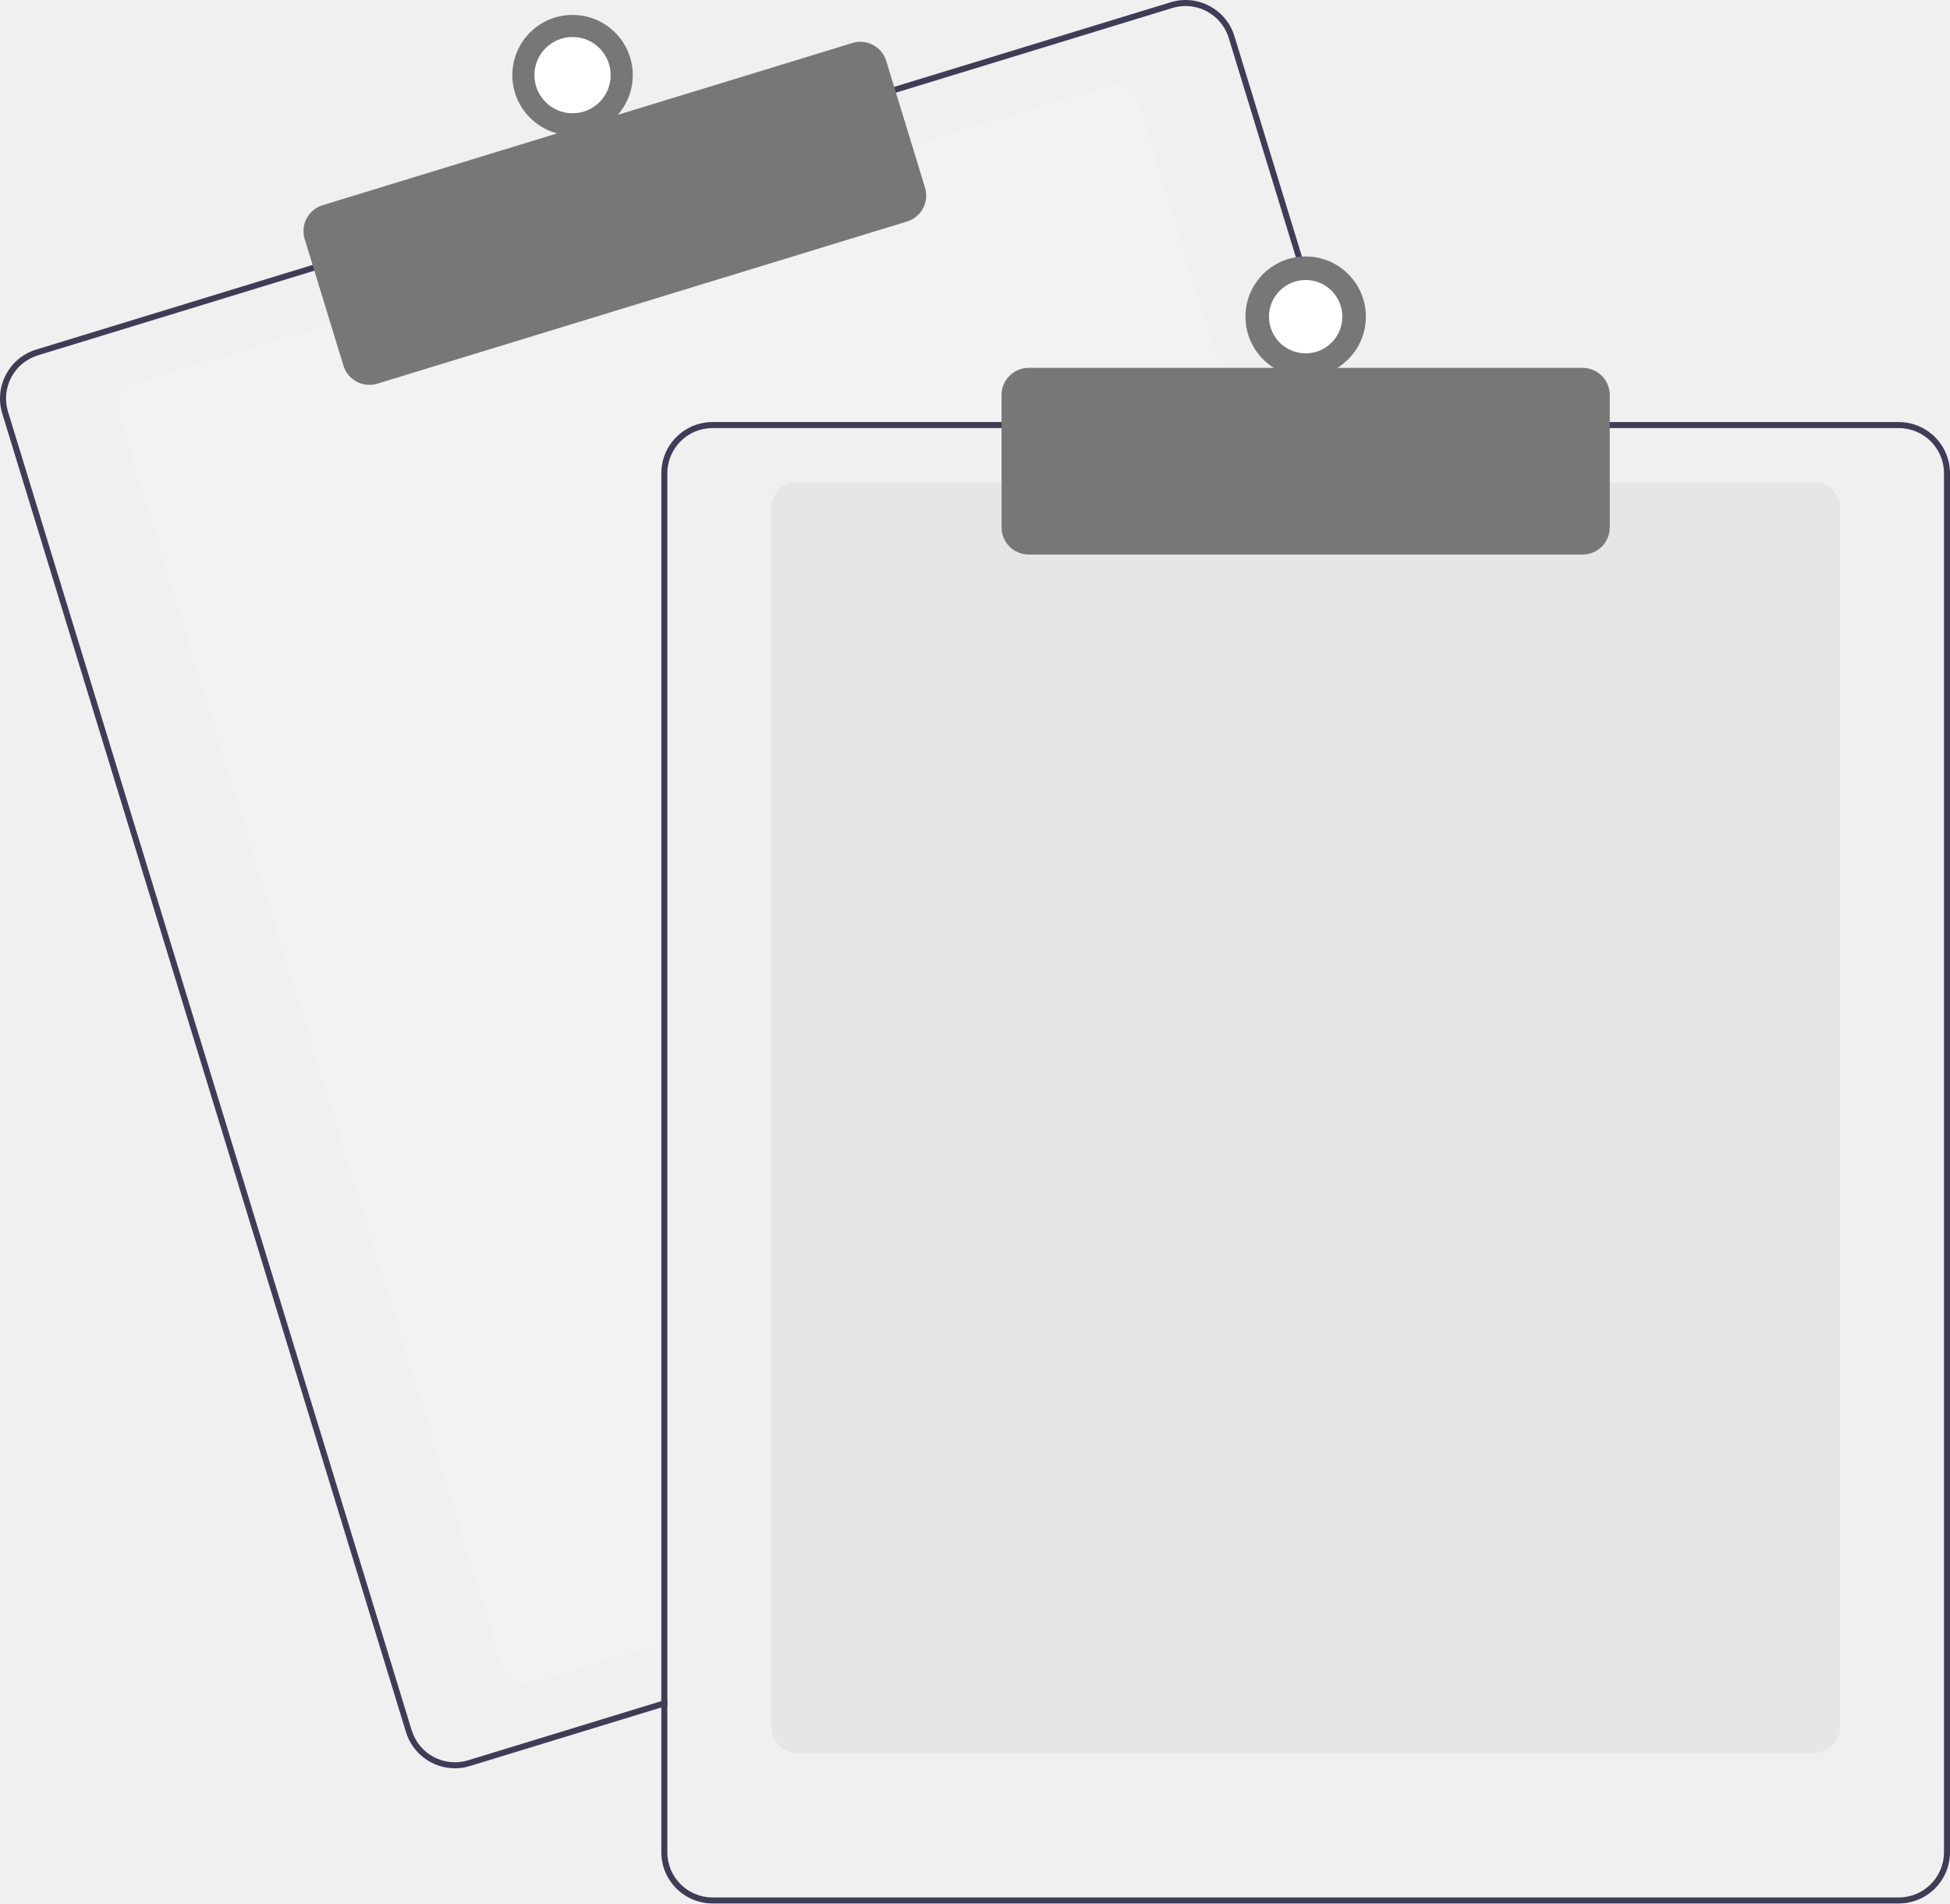
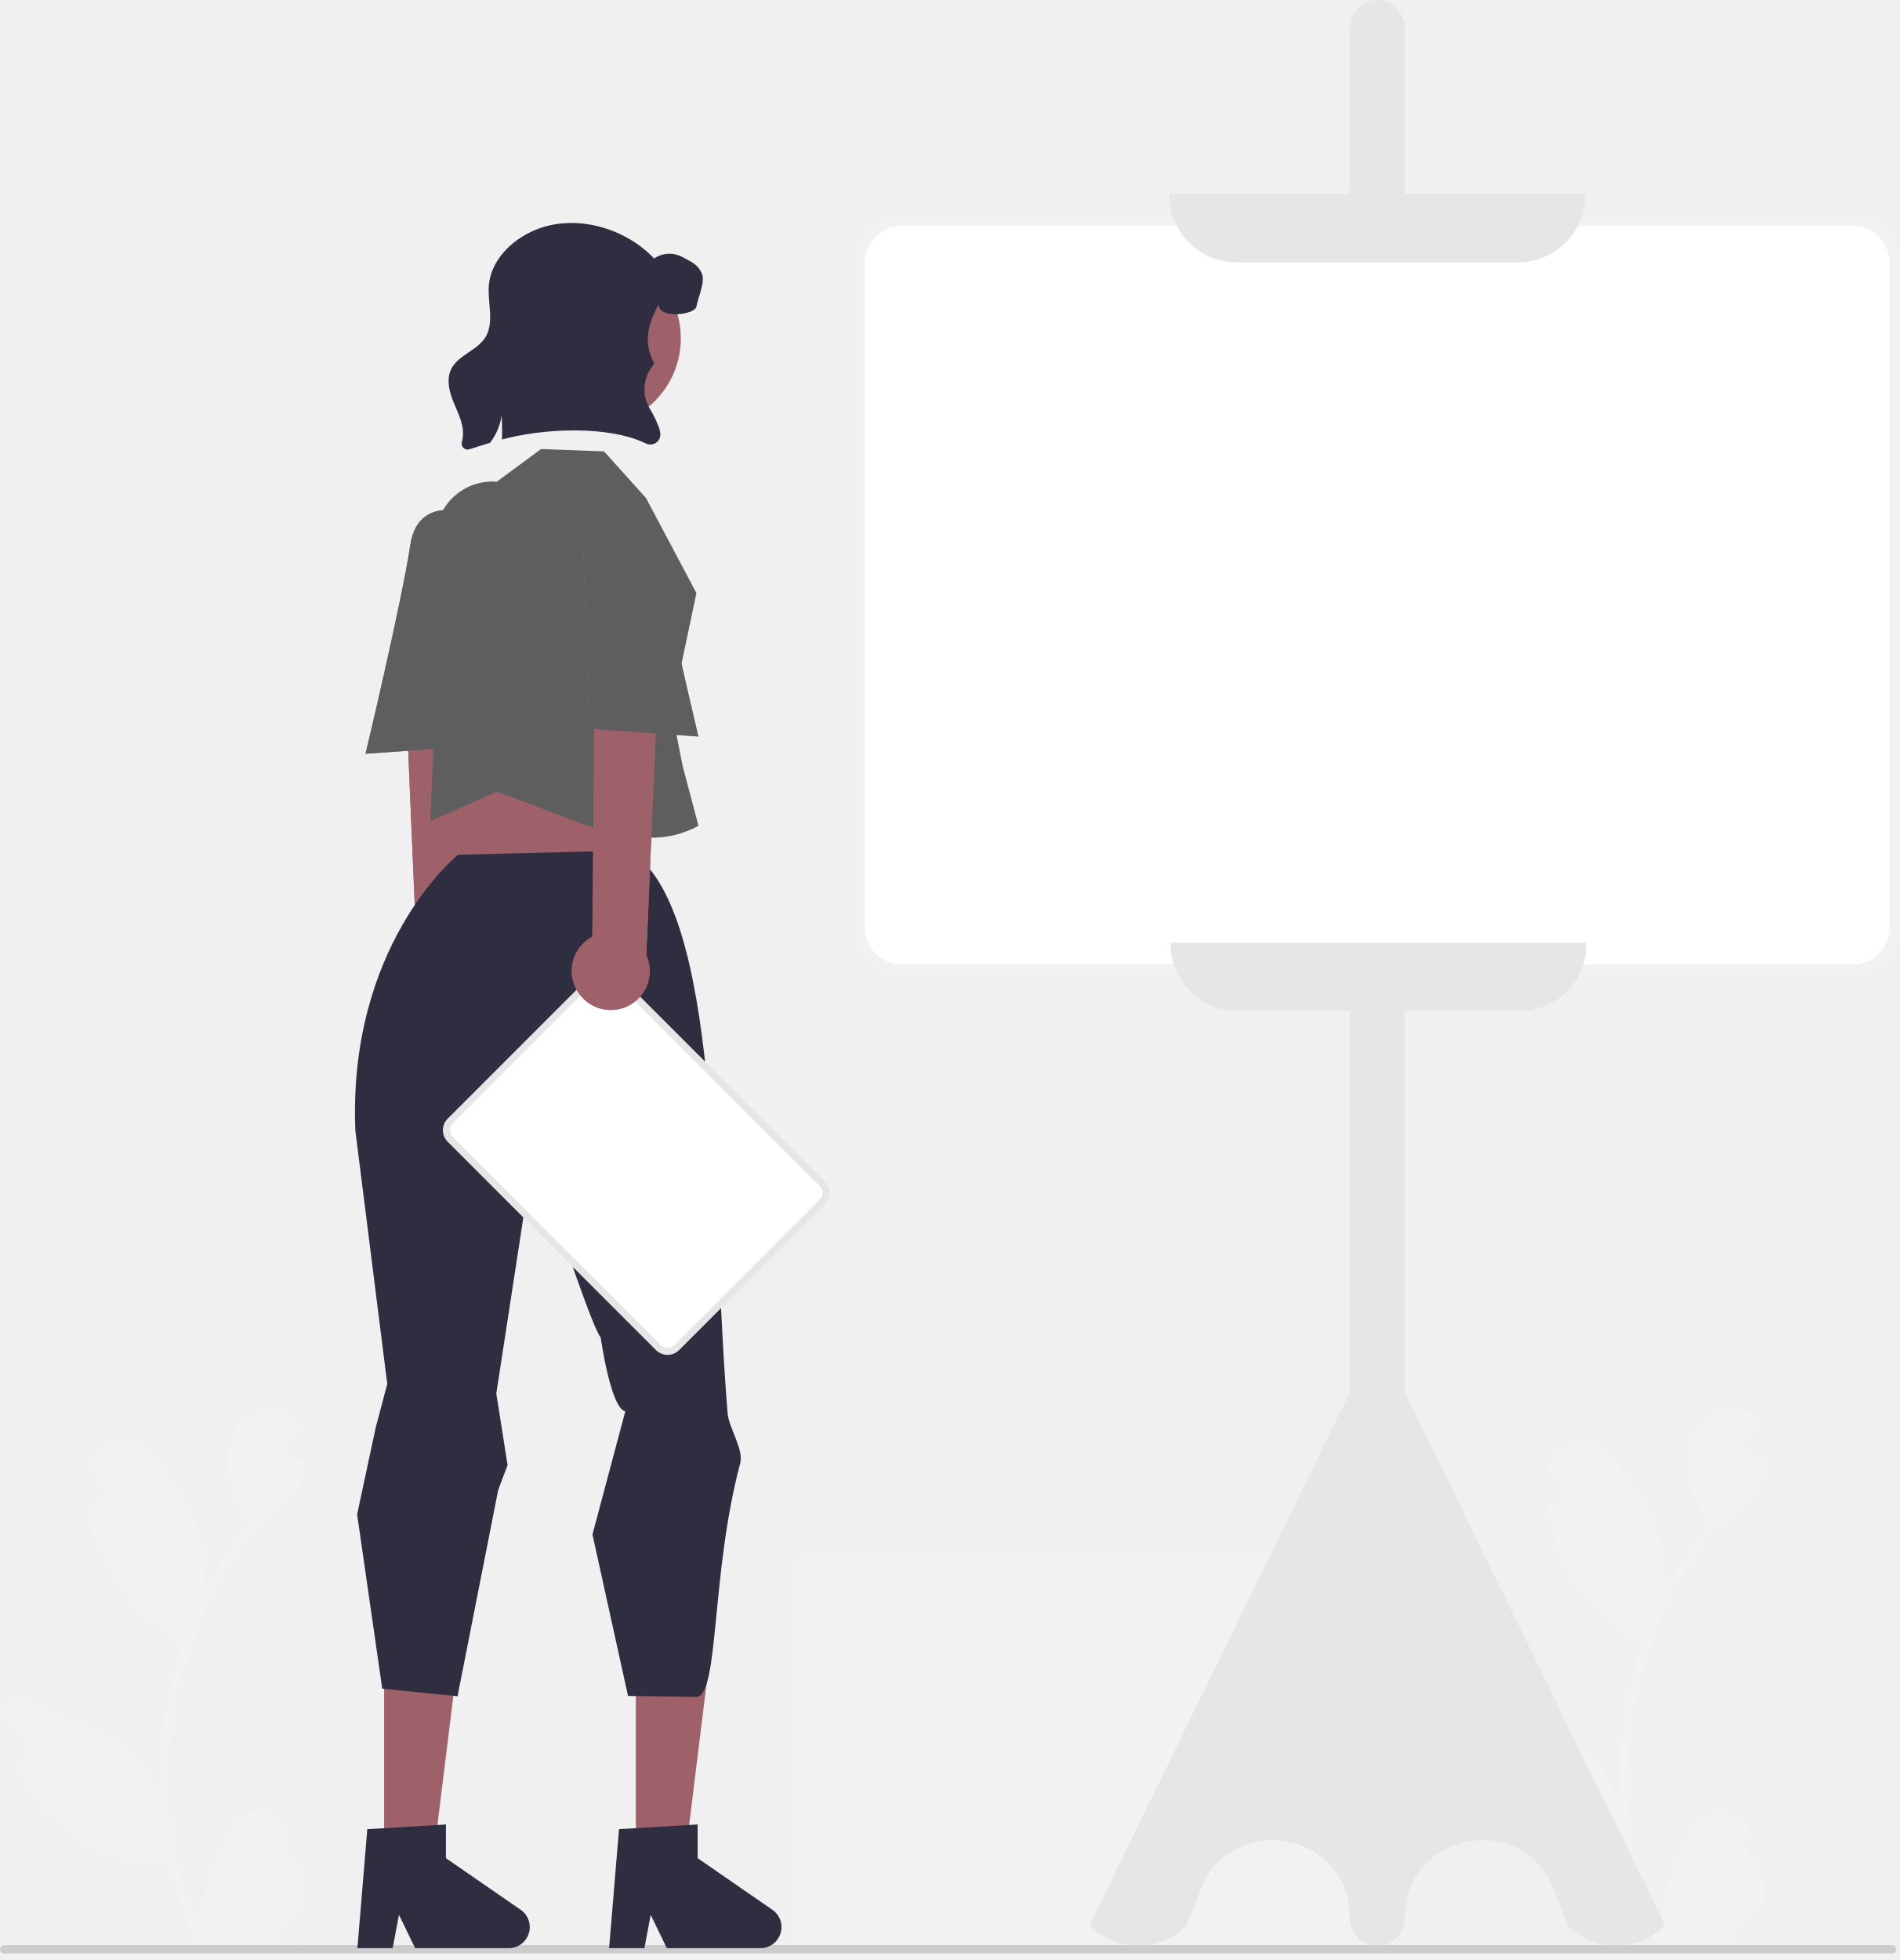
- <svg xmlns="http://www.w3.org/2000/svg" data-name="Layer 1" width="647.636" height="632.174" viewBox="0 0 647.636 632.174">
-   <path d="M687.328,276.087H512.818a15.018,15.018,0,0,0-15,15v387.85l-2,.61-42.81,13.11a8.007,8.007,0,0,1-9.99-5.31L315.678,271.397a8.003,8.003,0,0,1,5.31-9.99l65.97-20.2,191.25-58.54,65.97-20.2a7.989,7.989,0,0,1,9.99,5.3l32.55,106.32Z" transform="translate(-276.1819 -133.9131)" fill="#f2f2f2" />
-   <path d="M725.408,274.087l-39.23-128.14a16.994,16.994,0,0,0-21.23-11.28l-92.75,28.39L380.958,221.607l-92.75,28.4a17.015,17.015,0,0,0-11.28,21.23l134.08,437.93a17.027,17.027,0,0,0,16.26,12.03,16.789,16.789,0,0,0,4.97-.75l63.58-19.46,2-.62v-2.09l-2,.61-64.17,19.65a15.015,15.015,0,0,1-18.73-9.95l-134.07-437.94a14.979,14.979,0,0,1,9.95-18.73l92.75-28.4,191.24-58.54,92.75-28.4a15.156,15.156,0,0,1,4.41-.66,15.015,15.015,0,0,1,14.32,10.61l39.05,127.56.62,2h2.08Z" transform="translate(-276.1819 -133.9131)" fill="#3f3d56" />
-   <path d="M398.863,261.734a9.016,9.016,0,0,1-8.611-6.367l-12.88-42.072a8.999,8.999,0,0,1,5.971-11.24l175.939-53.864a9.009,9.009,0,0,1,11.241,5.971l12.88,42.072a9.01,9.01,0,0,1-5.971,11.241L401.492,261.339A8.976,8.976,0,0,1,398.863,261.734Z" transform="translate(-276.1819 -133.9131)" fill="#777777" />
-   <circle cx="190.154" cy="24.955" r="20" fill="#777777" />
-   <circle cx="190.154" cy="24.955" r="12.665" fill="#fff" />
-   <path d="M878.818,716.087h-338a8.51,8.51,0,0,1-8.5-8.5v-405a8.51,8.51,0,0,1,8.5-8.5h338a8.51,8.51,0,0,1,8.5,8.5v405A8.51,8.51,0,0,1,878.818,716.087Z" transform="translate(-276.1819 -133.9131)" fill="#e6e6e6" />
-   <path d="M723.318,274.087h-210.5a17.024,17.024,0,0,0-17,17v407.8l2-.61v-407.19a15.018,15.018,0,0,1,15-15H723.938Zm183.5,0h-394a17.024,17.024,0,0,0-17,17v458a17.024,17.024,0,0,0,17,17h394a17.024,17.024,0,0,0,17-17v-458A17.024,17.024,0,0,0,906.818,274.087Zm15,475a15.018,15.018,0,0,1-15,15h-394a15.018,15.018,0,0,1-15-15v-458a15.018,15.018,0,0,1,15-15h394a15.018,15.018,0,0,1,15,15Z" transform="translate(-276.1819 -133.9131)" fill="#3f3d56" />
-   <path d="M801.818,318.087h-184a9.01,9.01,0,0,1-9-9v-44a9.01,9.01,0,0,1,9-9h184a9.01,9.01,0,0,1,9,9v44A9.01,9.01,0,0,1,801.818,318.087Z" transform="translate(-276.1819 -133.9131)" fill="#777777" />
-   <circle cx="433.636" cy="105.174" r="20" fill="#777777" />
-   <circle cx="433.636" cy="105.174" r="12.182" fill="#fff" />
+ <svg xmlns="http://www.w3.org/2000/svg" data-name="Layer 1" width="550.71" height="567.986" viewBox="0 0 550.71 567.986">
+   <path d="M711.247,733.993H560.521a6.616,6.616,0,0,1-6.609-6.608V622.005a6.616,6.616,0,0,1,6.609-6.609h150.725a6.616,6.616,0,0,1,6.608,6.609V727.385A6.616,6.616,0,0,1,711.247,733.993Z" transform="translate(-324.6448 -166.0071)" fill="#f2f2f2" />
+   <path d="M464.932,459.293a11.226,11.226,0,0,0-3.595-16.835l-.95-100.813-18.842,8.647,4.144,97.501A11.287,11.287,0,0,0,464.932,459.293Z" transform="translate(-324.6448 -166.0071)" fill="#9e616a" />
+   <path d="M464.424,316.121s-18.329-8.891-20.864,7.884-12.961,60.433-12.961,60.433l31.639-2.238Z" transform="translate(-324.6448 -166.0071)" fill="#9e616a" />
+   <path d="M464.932,459.293a11.226,11.226,0,0,0-3.595-16.835l-.95-100.813-18.842,8.647,4.144,97.501A11.287,11.287,0,0,0,464.932,459.293Z" transform="translate(-324.6448 -166.0071)" fill="#9e616a" />
+   <path d="M464.424,316.121s-18.329-8.891-20.864,7.884-12.961,60.433-12.961,60.433l31.639-2.238Z" transform="translate(-324.6448 -166.0071)" fill="#5e5e5e" />
+   <path d="M411.353,704.466a3.613,3.613,0,0,1-2.619-6.263c.091-.362.156-.622.248-.984q-.049-.118-.098-.236a9.703,9.703,0,0,0-17.898.067c-2.927,7.051-6.654,14.113-7.572,21.568a28.705,28.705,0,0,0,.504,9.872,115.086,115.086,0,0,1-10.469-47.799,111.08,111.08,0,0,1,.689-12.392q.571-5.06,1.584-10.047a116.419,116.419,0,0,1,23.087-49.342,30.983,30.983,0,0,0,12.886-13.369,23.634,23.634,0,0,0,2.149-6.458c-.627.082-1.265.134-1.892.175-.195.01-.401.021-.597.031l-.074.003a3.58,3.58,0,0,1-2.94-5.832q.406-.5.813-.999c.411-.514.833-1.018,1.244-1.532a1.784,1.784,0,0,0,.134-.154c.473-.586.946-1.162,1.419-1.748a10.352,10.352,0,0,0-3.394-3.28c-4.741-2.777-11.281-.854-14.706,3.435-3.435,4.288-4.083,10.304-2.89,15.662a41.485,41.485,0,0,0,5.738,12.793c-.257.329-.525.648-.782.977a117.171,117.171,0,0,0-12.23,19.375,48.709,48.709,0,0,0-2.908-22.624c-2.783-6.715-8.001-12.37-12.595-18.175-5.519-6.973-16.835-3.93-17.807,4.909q-.014.128-.028.257,1.024.577,2.004,1.226a4.901,4.901,0,0,1-1.976,8.919l-.1.015a48.767,48.767,0,0,0,1.285,7.291A50.21,50.21,0,0,0,376.563,641.273c.401.206.792.411,1.193.607a119.598,119.598,0,0,0-6.438,30.296,113.435,113.435,0,0,0,.082,18.315l-.031-.216a29.974,29.974,0,0,0-10.232-17.308c-7.874-6.469-18.999-8.851-27.494-14.05a5.625,5.625,0,0,0-8.616,5.473q.017.114.035.227a32.926,32.926,0,0,1,3.692,1.779q1.024.578,2.004,1.226a4.901,4.901,0,0,1-1.976,8.919l-.1.015c-.072.01-.134.021-.206.031a48.808,48.808,0,0,0,8.978,14.058A50.254,50.254,0,0,0,373.9,706.637h.01a119.563,119.563,0,0,0,8.032,23.447h28.692c.103-.319.195-.648.288-.967a32.599,32.599,0,0,1-7.939-.473c2.129-2.612,4.257-5.245,6.386-7.857a1.781,1.781,0,0,0,.134-.154c1.08-1.337,2.17-2.663,3.25-4l.001-.002a47.75,47.75,0,0,0-1.399-12.164Z" transform="translate(-324.6448 -166.0071)" fill="#f2f2f2" />
+   <path d="M834.353,704.466a3.613,3.613,0,0,1-2.619-6.263c.091-.362.156-.622.248-.984q-.049-.118-.098-.236a9.703,9.703,0,0,0-17.898.067c-2.927,7.051-6.654,14.113-7.572,21.568a28.705,28.705,0,0,0,.504,9.872,115.086,115.086,0,0,1-10.469-47.799,111.08,111.08,0,0,1,.689-12.392q.571-5.06,1.584-10.047a116.419,116.419,0,0,1,23.087-49.342,30.983,30.983,0,0,0,12.886-13.369,23.634,23.634,0,0,0,2.149-6.458c-.627.082-1.265.134-1.892.175-.195.01-.401.021-.597.031l-.074.003a3.58,3.58,0,0,1-2.94-5.832q.406-.5.813-.999c.411-.514.833-1.018,1.244-1.532a1.784,1.784,0,0,0,.134-.154c.473-.586.946-1.162,1.419-1.748a10.352,10.352,0,0,0-3.394-3.28c-4.741-2.777-11.281-.854-14.706,3.435-3.435,4.288-4.083,10.304-2.89,15.662a41.485,41.485,0,0,0,5.738,12.793c-.257.329-.525.648-.782.977a117.171,117.171,0,0,0-12.23,19.375,48.709,48.709,0,0,0-2.908-22.624c-2.783-6.715-8.001-12.37-12.595-18.175-5.519-6.973-16.835-3.93-17.807,4.909q-.014.128-.028.257,1.024.577,2.004,1.226a4.901,4.901,0,0,1-1.976,8.919l-.1.015a48.767,48.767,0,0,0,1.285,7.291A50.21,50.21,0,0,0,799.563,641.273c.401.206.792.411,1.193.607a119.598,119.598,0,0,0-6.438,30.296,113.435,113.435,0,0,0,.082,18.315l-.031-.216a29.974,29.974,0,0,0-10.232-17.308c-7.874-6.469-18.999-8.851-27.494-14.05a5.625,5.625,0,0,0-8.616,5.473q.017.114.035.227a32.926,32.926,0,0,1,3.692,1.779q1.024.578,2.004,1.226a4.901,4.901,0,0,1-1.976,8.919l-.1.015c-.072.01-.134.021-.206.031a48.808,48.808,0,0,0,8.978,14.058A50.254,50.254,0,0,0,796.9,706.637h.01a119.563,119.563,0,0,0,8.032,23.447h28.692c.103-.319.195-.648.288-.967a32.599,32.599,0,0,1-7.939-.473c2.129-2.612,4.257-5.245,6.386-7.857a1.781,1.781,0,0,0,.134-.154c1.08-1.337,2.17-2.663,3.25-4l.001-.002a47.75,47.75,0,0,0-1.399-12.164Z" transform="translate(-324.6448 -166.0071)" fill="#f2f2f2" />
+   <path d="M723.864,729.896c-.083,0-.165-.002-.248-.004a8.169,8.169,0,0,1-7.702-8.255c0-12.795-9.14-20.259-18.197-21.98-9.058-1.72-20.298,1.871-24.989,13.776l-4.265,10.707a19.672,19.672,0,0,1-27.787,0l-.252-.252.157-.321,75.334-154.134v-3.777a19.488,19.488,0,0,1,.002-3.5l-.002-388.203a7.946,7.946,0,0,1,8.19-7.943,8.169,8.169,0,0,1,7.703,8.255v387.936a19.489,19.489,0,0,1-.002,3.5l.002,3.731,75.491,154.456-.252.252a19.672,19.672,0,0,1-27.787,0l-.112-.17-4.153-10.537c-4.691-11.904-15.93-15.493-24.989-13.776-9.058,1.721-18.197,9.185-18.197,21.98v.312a7.947,7.947,0,0,1-7.943,7.946Z" transform="translate(-324.6448 -166.0071)" fill="#e6e6e6" />
+   <path d="M861.763,446.993H585.96A12.106,12.106,0,0,1,573.867,434.901v-192.828A12.106,12.106,0,0,1,585.96,229.98H861.763a12.106,12.106,0,0,1,12.092,12.093v192.828A12.106,12.106,0,0,1,861.763,446.993Z" transform="translate(-324.6448 -166.0071)" fill="#fff" />
+   <path d="M861.763,448.493H585.96a13.608,13.608,0,0,1-13.593-13.592V242.072a13.608,13.608,0,0,1,13.593-13.592H861.763a13.608,13.608,0,0,1,13.592,13.592V434.901A13.608,13.608,0,0,1,861.763,448.493ZM585.96,231.48a10.604,10.604,0,0,0-10.593,10.592V434.901a10.605,10.605,0,0,0,10.593,10.592H861.763a10.604,10.604,0,0,0,10.592-10.592V242.072a10.604,10.604,0,0,0-10.592-10.592Z" transform="translate(-324.6448 -166.0071)" fill="#f2f2f2" />
+   <path d="M764.64,242.036H683.083a19.525,19.525,0,0,1-19.503-19.503v-.355H784.143v.355A19.525,19.525,0,0,1,764.64,242.036Z" transform="translate(-324.6448 -166.0071)" fill="#e6e6e6" />
+   <path d="M764.994,459.049H683.437a19.525,19.525,0,0,1-19.503-19.503v-.355H784.497v.355A19.525,19.525,0,0,1,764.994,459.049Z" transform="translate(-324.6448 -166.0071)" fill="#e6e6e6" />
+   <path d="M874.315,730.889a1.186,1.186,0,0,1-1.19,1.19h-547.29a1.19,1.19,0,0,1,0-2.38h547.29A1.187,1.187,0,0,1,874.315,730.889Z" transform="translate(-324.6448 -166.0071)" fill="#ccc" />
+   <polygon points="184.306 537.181 198.722 537.181 205.58 481.575 184.303 481.576 184.306 537.181" fill="#9e616a" />
+   <path d="M504.069,696.077l22.789-1.36v9.764l21.666,14.963a6.099,6.099,0,0,1-3.466,11.118H517.927l-4.676-9.658-1.826,9.658H501.195Z" transform="translate(-324.6448 -166.0071)" fill="#2f2e41" />
+   <polygon points="135.277 227.892 133.865 234.622 132.664 259.447 180.908 252.915 184.613 224.169 179.492 215.755 135.277 227.892" fill="#9e616a" />
+   <polygon points="111.347 537.181 125.763 537.181 132.621 481.575 111.344 481.576 111.347 537.181" fill="#9e616a" />
+   <path d="M428.171,604.948l-.001-.149,5.396-25.192,3.328-12.541-9.249-73.429c-2.178-53.348,28.772-78.993,29.016-79.245l.671-.698,49.636-1.215c26.706,16.001,23.683,103.519,28.573,163.039.349,4.244,4.731,10.509,3.654,14.546-8.546,32.027-6.043,66.661-12.553,67.685l-19.961-.277-10.309-46.789,9.516-35.686c-4.221-.778-7.137-21.412-7.137-21.412-1.839-2.184-8.188-20.756-8.188-20.756l-8.466-51.41-13.601,88.424,3.276,20.744-2.711,7.133-11.608,58.886-.123.949L435.443,655.37Z" transform="translate(-324.6448 -166.0071)" fill="#2f2e41" />
+   <path d="M431.11,696.077l22.789-1.36v9.764l21.666,14.963a6.099,6.099,0,0,1-3.466,11.118H444.968l-4.676-9.658-1.826,9.658H428.236Z" transform="translate(-324.6448 -166.0071)" fill="#2f2e41" />
+   <path d="M499.723,296.813l12.168,13.52,14.615,27.547-7.179,33.968,3.139,15.94,4.635,17.522c-17.86,9.879-39.074-3.764-58.563-9.824l-19.176,8.472,1.014-23.322.52-58.76a16.469,16.469,0,0,1,17.732-16.275h0l12.844-9.464Z" transform="translate(-324.6448 -166.0071)" fill="#5e5e5e" />
+   <circle cx="171.67" cy="98.072" r="25.657" fill="#9e616a" />
+   <path d="M526.506,254.82c-.452,2.514-11.253,3.727-10.928-.745-2.101,4.211-5.242,10.322-1.242,17.322a10.983,10.983,0,0,0-1.482,12.813,33.153,33.153,0,0,1,2.847,5.845,8.875,8.875,0,0,1,.325,1.515,2.898,2.898,0,0,1-4.124,2.974c-10.88-5.329-29.854-4.426-41.758-1.174q.119-3.473-.095-6.931a17.134,17.134,0,0,1-3.378,7.914c-2.038.603-4.036,1.229-5.971,1.848a1.715,1.715,0,0,1-2.181-2.094,9.647,9.647,0,0,0,.206-4.203c-.492-2.903-1.951-5.527-2.982-8.279s-1.618-5.916-.357-8.573c1.959-4.124,7.478-5.385,9.913-9.247,2.736-4.338.611-9.992,1.039-15.107.603-7.232,6.527-13.109,13.204-15.948,11.562-4.917,26.027-.935,34.695,8.153a7.938,7.938,0,0,1,8.303-.357c2.562,1.372,4.401,2.086,5.551,4.758C529.1,247.651,526.966,252.298,526.506,254.82Z" transform="translate(-324.6448 -166.0071)" fill="#2f2e41" />
+   <path d="M515.486,556.54l-60.365-60.365a3.747,3.747,0,0,1-0-5.293l42.204-42.204a3.747,3.747,0,0,1,5.293,0l60.365,60.365a3.747,3.747,0,0,1-0,5.293l-42.204,42.204A3.747,3.747,0,0,1,515.486,556.54Z" transform="translate(-324.6448 -166.0071)" fill="#fff" />
+   <path d="M518.133,558.633a4.71,4.71,0,0,1-3.354-1.387L454.414,496.882a4.746,4.746,0,0,1,0-6.707l42.204-42.204a4.746,4.746,0,0,1,6.708,0l60.364,60.364a4.746,4.746,0,0,1,0,6.707l-42.204,42.204A4.71,4.71,0,0,1,518.133,558.633ZM499.972,448.584a2.72,2.72,0,0,0-1.939.802l-42.205,42.204a2.747,2.747,0,0,0,0,3.879l60.365,60.364a2.815,2.815,0,0,0,3.879,0l42.204-42.204a2.747,2.747,0,0,0,0-3.879l-60.365-60.364A2.721,2.721,0,0,0,499.972,448.584Z" transform="translate(-324.6448 -166.0071)" fill="#e6e6e6" />
+   <path d="M492.742,454.293a11.226,11.226,0,0,1,3.595-16.835l.95-100.813,18.842,8.647-4.144,97.501A11.287,11.287,0,0,1,492.742,454.293Z" transform="translate(-324.6448 -166.0071)" fill="#9e616a" />
+   <path d="M493.249,311.121s18.329-8.891,20.864,7.884,12.961,60.433,12.961,60.433l-31.639-2.238Z" transform="translate(-324.6448 -166.0071)" fill="#9e616a" />
+   <path d="M492.742,454.293a11.226,11.226,0,0,1,3.595-16.835l.95-100.813,18.842,8.647-4.144,97.501A11.287,11.287,0,0,1,492.742,454.293Z" transform="translate(-324.6448 -166.0071)" fill="#9e616a" />
+   <path d="M493.249,311.121s18.329-8.891,20.864,7.884,12.961,60.433,12.961,60.433l-31.639-2.238Z" transform="translate(-324.6448 -166.0071)" fill="#5e5e5e" />
</svg>
